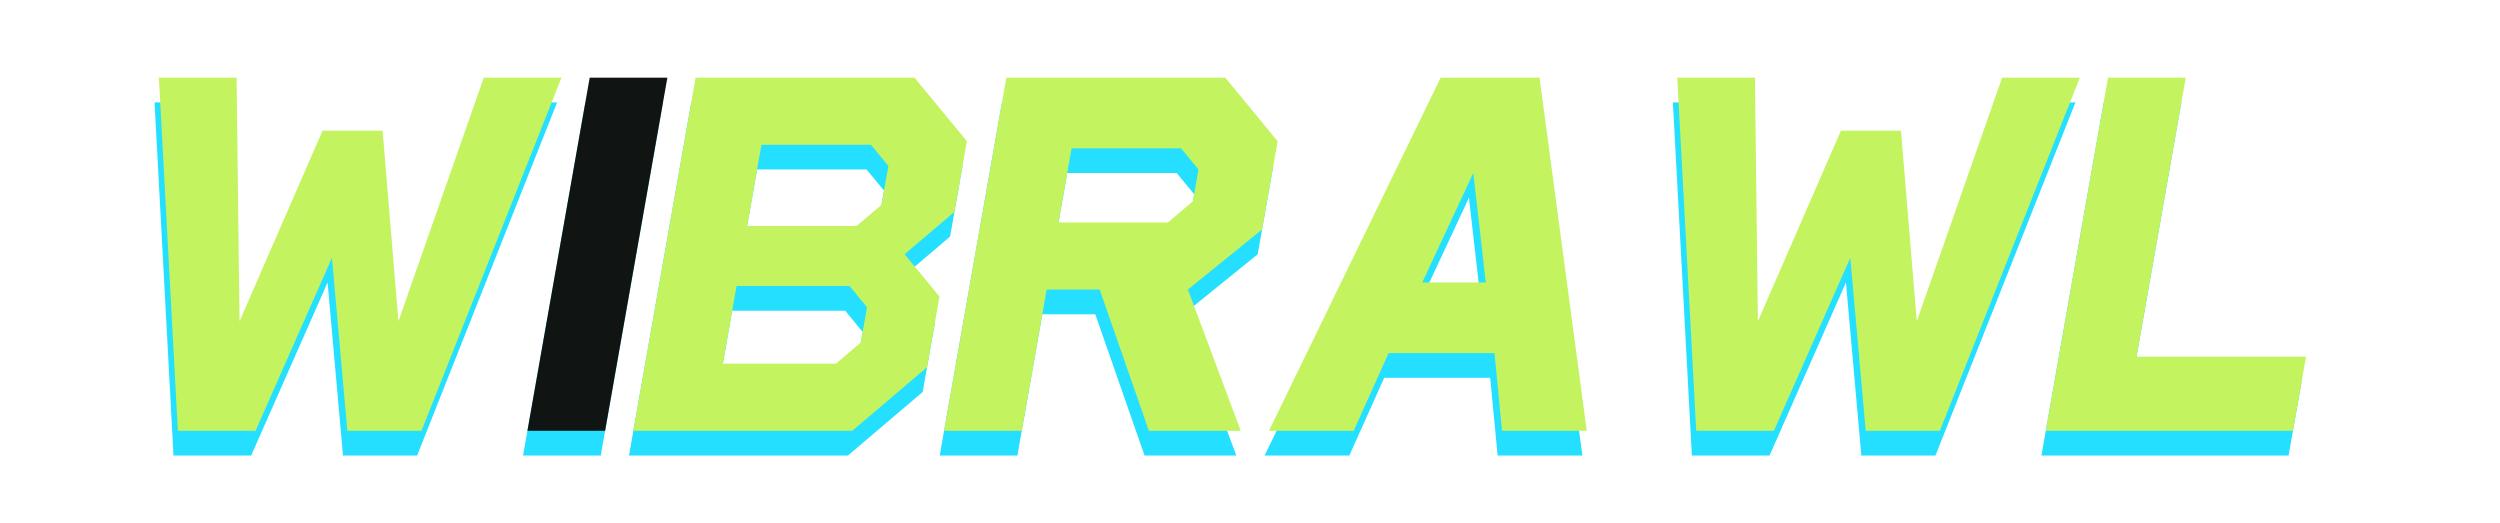
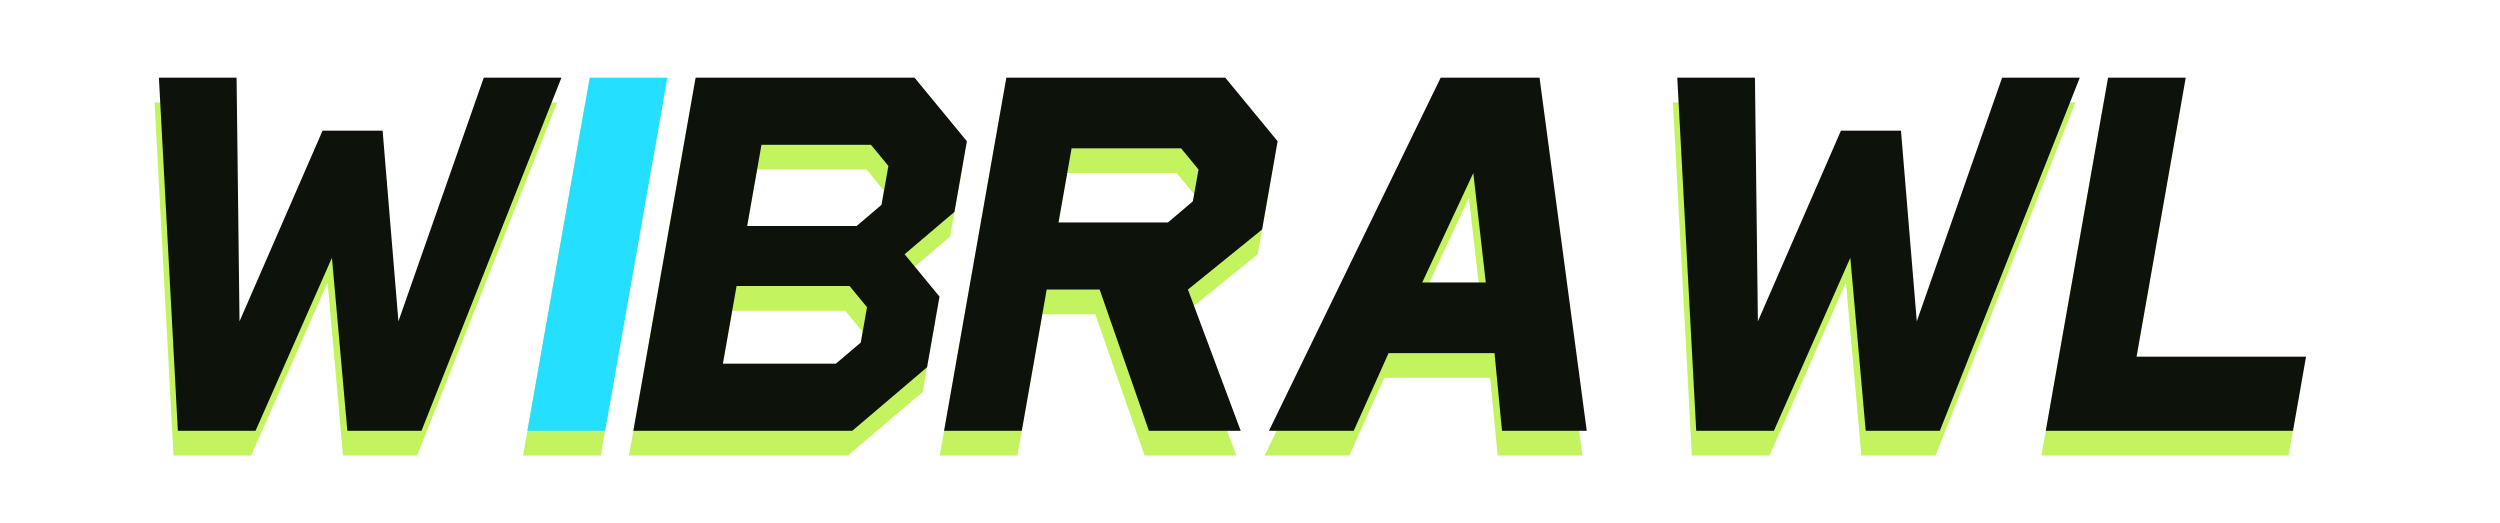
<svg xmlns="http://www.w3.org/2000/svg" viewBox="0 0 708 148" role="img" aria-labelledby="logo-title logo-description">
  <g transform="translate(45 22) skewX(-10)">
    <g transform="translate(0 7)">
-       <path transform="translate(0 0)" fill="#24DFFF" fill-rule="evenodd" d="M0 0H22L35 69L49 15H66L80 69L92 0H114L92 100H71L58 51L45 100H23Z" />
-       <path transform="translate(122 0)" fill="#24DFFF" fill-rule="evenodd" d="M0 0H22V100H0Z" />
-       <path transform="translate(152 0)" fill="#24DFFF" fill-rule="evenodd" d="M0 0H62L80 18V38L68 50L80 62V82L62 100H0ZM22 19V42H53L59 36V25L53 19ZM22 59V81H54L60 75V65L54 59Z" />
-       <path transform="translate(240 0)" fill="#24DFFF" fill-rule="evenodd" d="M0 0H62L80 18V43L62 60L84 100H58L37 60H22V100H0ZM22 20V41H53L59 35V26L53 20Z" />
-       <path transform="translate(332 0)" fill="#24DFFF" fill-rule="evenodd" d="M0 100L31 0H59L90 100H66L60 78H30L24 100ZM36 58H54L45 27Z" />
-       <path transform="translate(430 0)" fill="#24DFFF" fill-rule="evenodd" d="M0 0H22L35 69L49 15H66L80 69L92 0H114L92 100H71L58 51L45 100H23Z" />
-       <path transform="translate(552 0)" fill="#24DFFF" fill-rule="evenodd" d="M0 0H22V79H70V100H0Z" />
+       <path transform="translate(0 0)" fill="#C3F35E" fill-rule="evenodd" d="M0 0H22L35 69L49 15H66L80 69L92 0H114L92 100H71L58 51L45 100H23Z" />
+       <path transform="translate(122 0)" fill="#C3F35E" fill-rule="evenodd" d="M0 0H22V100H0Z" />
+       <path transform="translate(152 0)" fill="#C3F35E" fill-rule="evenodd" d="M0 0H62L80 18V38L68 50L80 62V82L62 100H0ZM22 19V42H53L59 36V25L53 19ZM22 59V81H54L60 75V65L54 59Z" />
+       <path transform="translate(240 0)" fill="#C3F35E" fill-rule="evenodd" d="M0 0H62L80 18V43L62 60L84 100H58L37 60H22V100H0ZM22 20V41H53L59 35V26L53 20Z" />
+       <path transform="translate(332 0)" fill="#C3F35E" fill-rule="evenodd" d="M0 100L31 0H59L90 100H66L60 78H30L24 100ZM36 58H54L45 27Z" />
+       <path transform="translate(430 0)" fill="#C3F35E" fill-rule="evenodd" d="M0 0H22L35 69L49 15H66L80 69L92 0H114L92 100H71L58 51L45 100H23Z" />
+       <path transform="translate(552 0)" fill="#C3F35E" fill-rule="evenodd" d="M0 0H22V79H70V100H0Z" />
    </g>
-     <path transform="translate(0 0)" fill="#C3F35E" fill-rule="evenodd" d="M0 0H22L35 69L49 15H66L80 69L92 0H114L92 100H71L58 51L45 100H23Z" />
-     <path transform="translate(122 0)" fill="#101413" fill-rule="evenodd" d="M0 0H22V100H0Z" />
-     <path transform="translate(152 0)" fill="#C3F35E" fill-rule="evenodd" d="M0 0H62L80 18V38L68 50L80 62V82L62 100H0ZM22 19V42H53L59 36V25L53 19ZM22 59V81H54L60 75V65L54 59Z" />
-     <path transform="translate(240 0)" fill="#C3F35E" fill-rule="evenodd" d="M0 0H62L80 18V43L62 60L84 100H58L37 60H22V100H0ZM22 20V41H53L59 35V26L53 20Z" />
-     <path transform="translate(332 0)" fill="#C3F35E" fill-rule="evenodd" d="M0 100L31 0H59L90 100H66L60 78H30L24 100ZM36 58H54L45 27Z" />
-     <path transform="translate(430 0)" fill="#C3F35E" fill-rule="evenodd" d="M0 0H22L35 69L49 15H66L80 69L92 0H114L92 100H71L58 51L45 100H23Z" />
-     <path transform="translate(552 0)" fill="#C3F35E" fill-rule="evenodd" d="M0 0H22V79H70V100H0Z" />
+     <path transform="translate(0 0)" fill="#0D120B" fill-rule="evenodd" d="M0 0H22L35 69L49 15H66L80 69L92 0H114L92 100H71L58 51L45 100H23Z" />
+     <path transform="translate(122 0)" fill="#24DFFF" fill-rule="evenodd" d="M0 0H22V100H0Z" />
+     <path transform="translate(152 0)" fill="#0D120B" fill-rule="evenodd" d="M0 0H62L80 18V38L68 50L80 62V82L62 100H0ZM22 19V42H53L59 36V25L53 19ZM22 59V81H54L60 75V65L54 59Z" />
+     <path transform="translate(240 0)" fill="#0D120B" fill-rule="evenodd" d="M0 0H62L80 18V43L62 60L84 100H58L37 60H22V100H0ZM22 20V41H53L59 35V26L53 20Z" />
+     <path transform="translate(332 0)" fill="#0D120B" fill-rule="evenodd" d="M0 100L31 0H59L90 100H66L60 78H30L24 100ZM36 58H54L45 27Z" />
+     <path transform="translate(430 0)" fill="#0D120B" fill-rule="evenodd" d="M0 0H22L35 69L49 15H66L80 69L92 0H114L92 100H71L58 51L45 100H23Z" />
+     <path transform="translate(552 0)" fill="#0D120B" fill-rule="evenodd" d="M0 0H22V79H70V100H0Z" />
  </g>
</svg>
